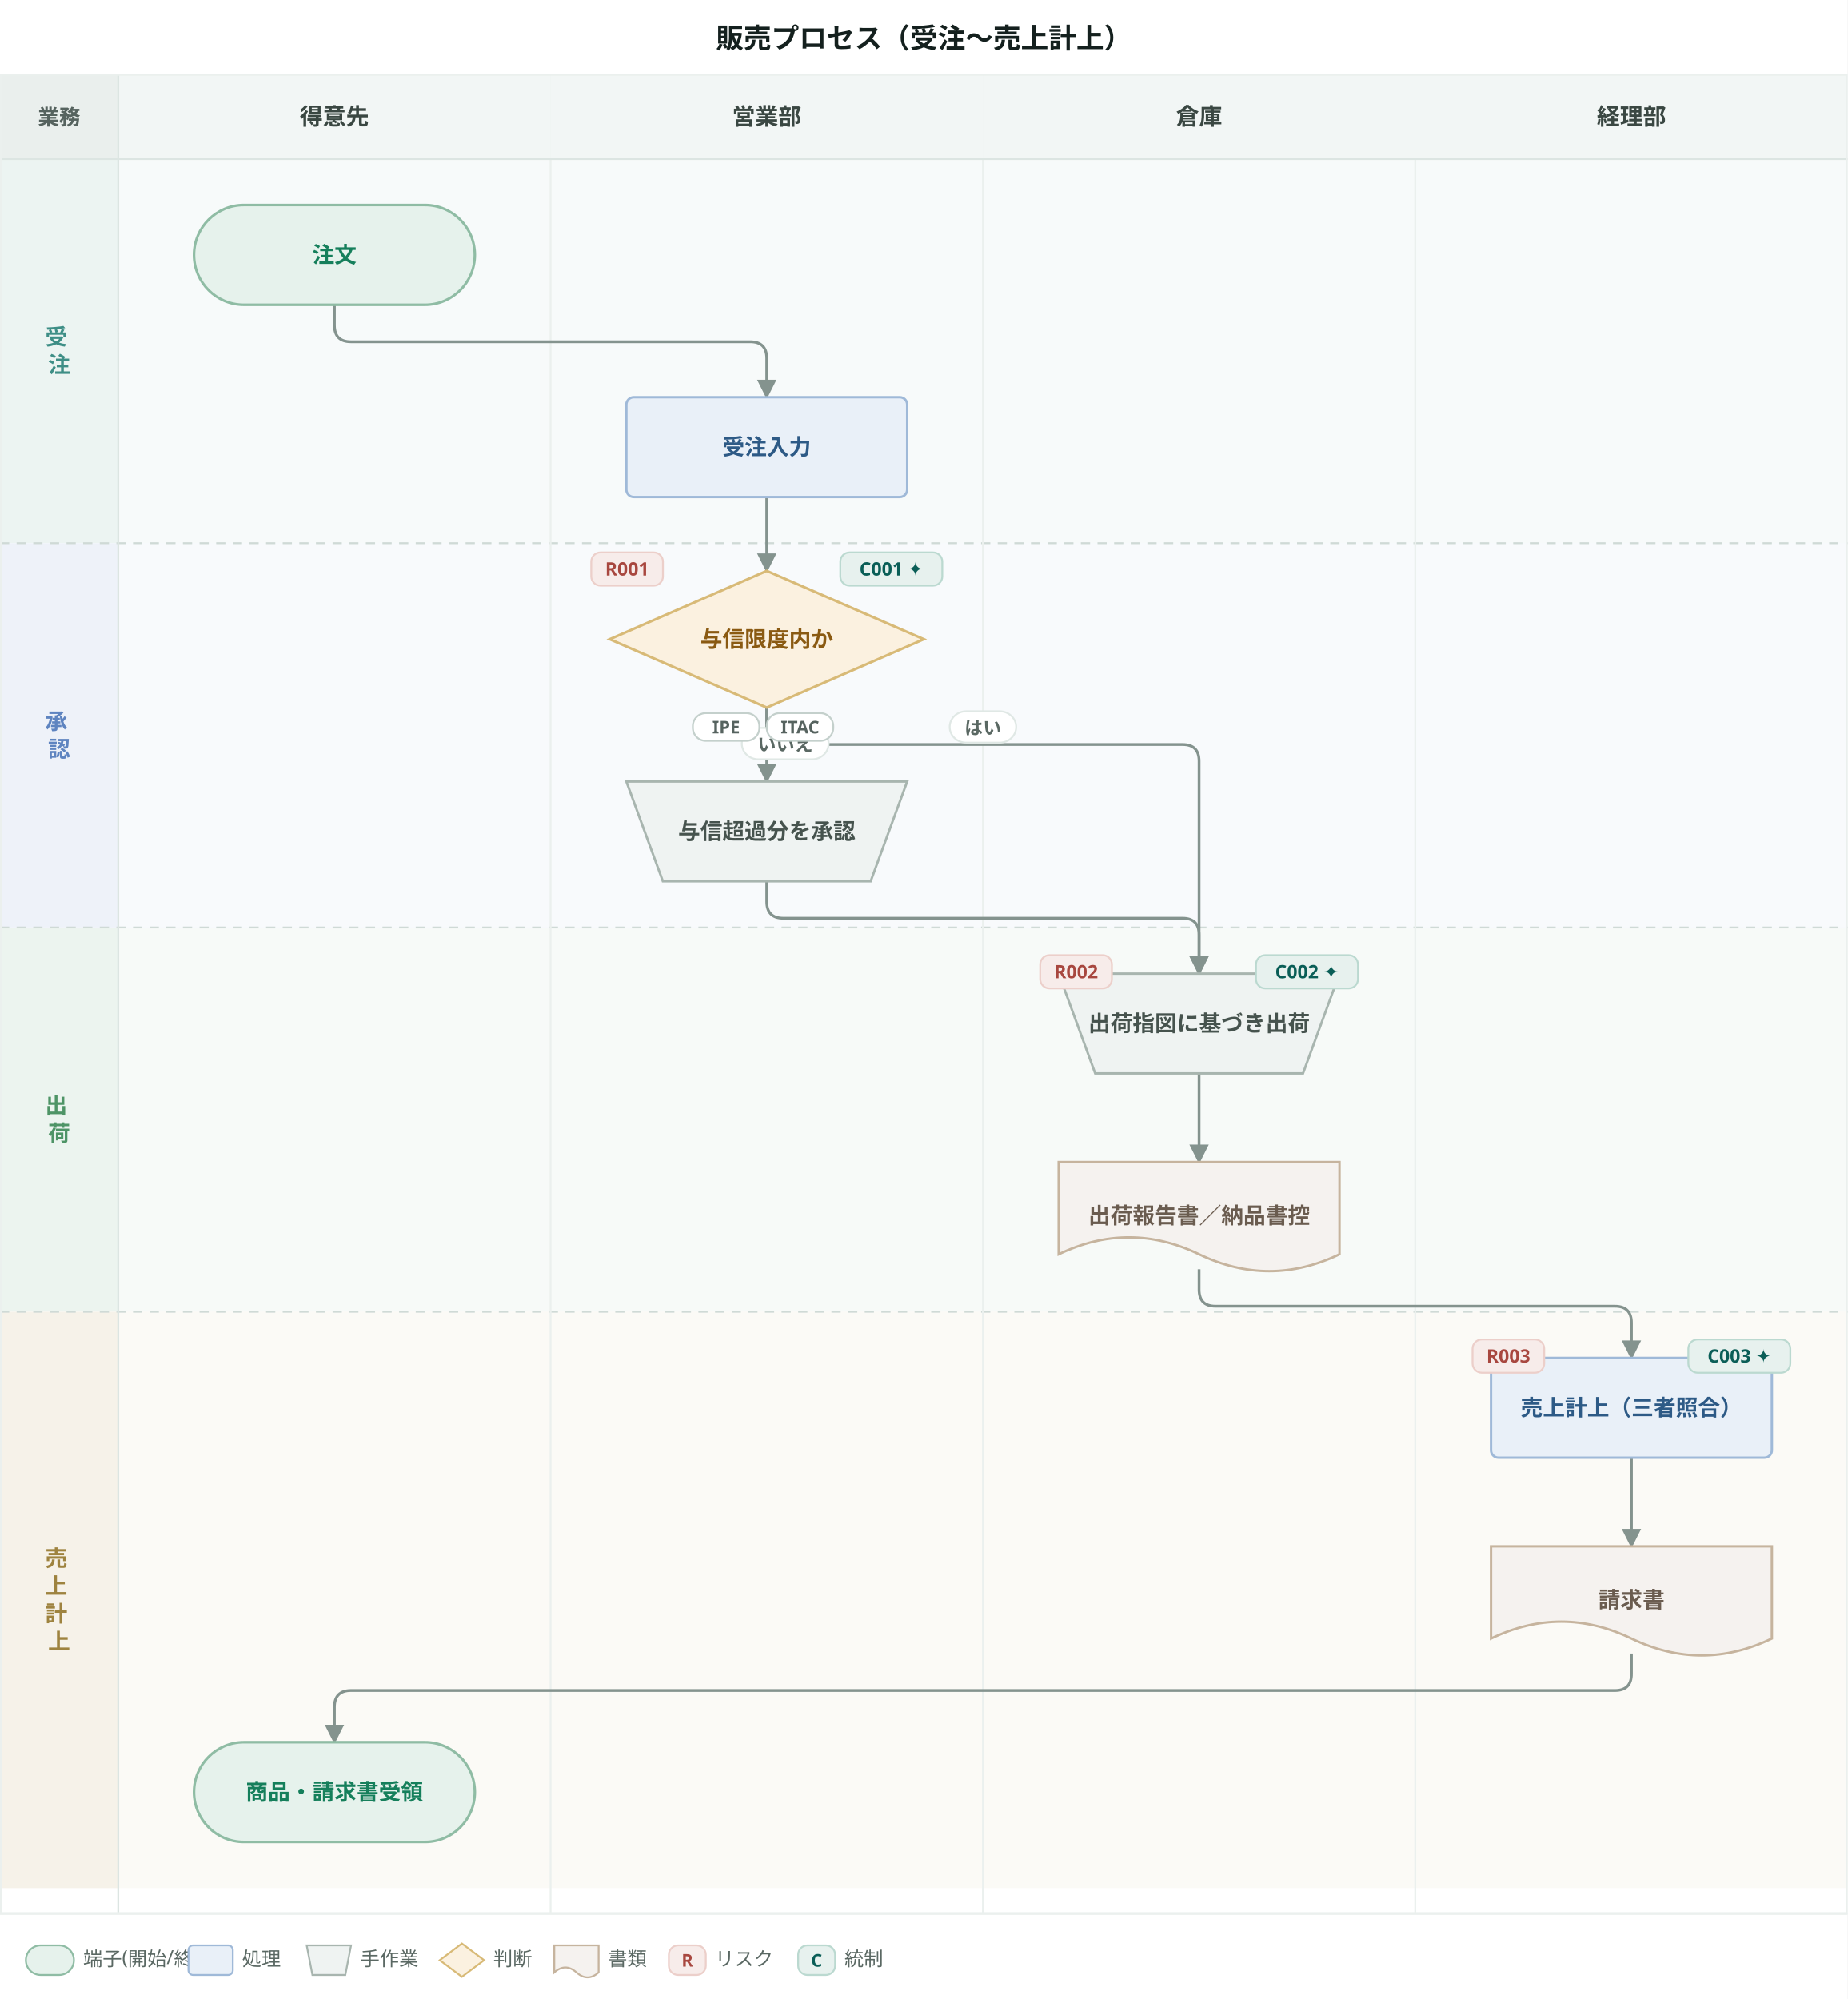
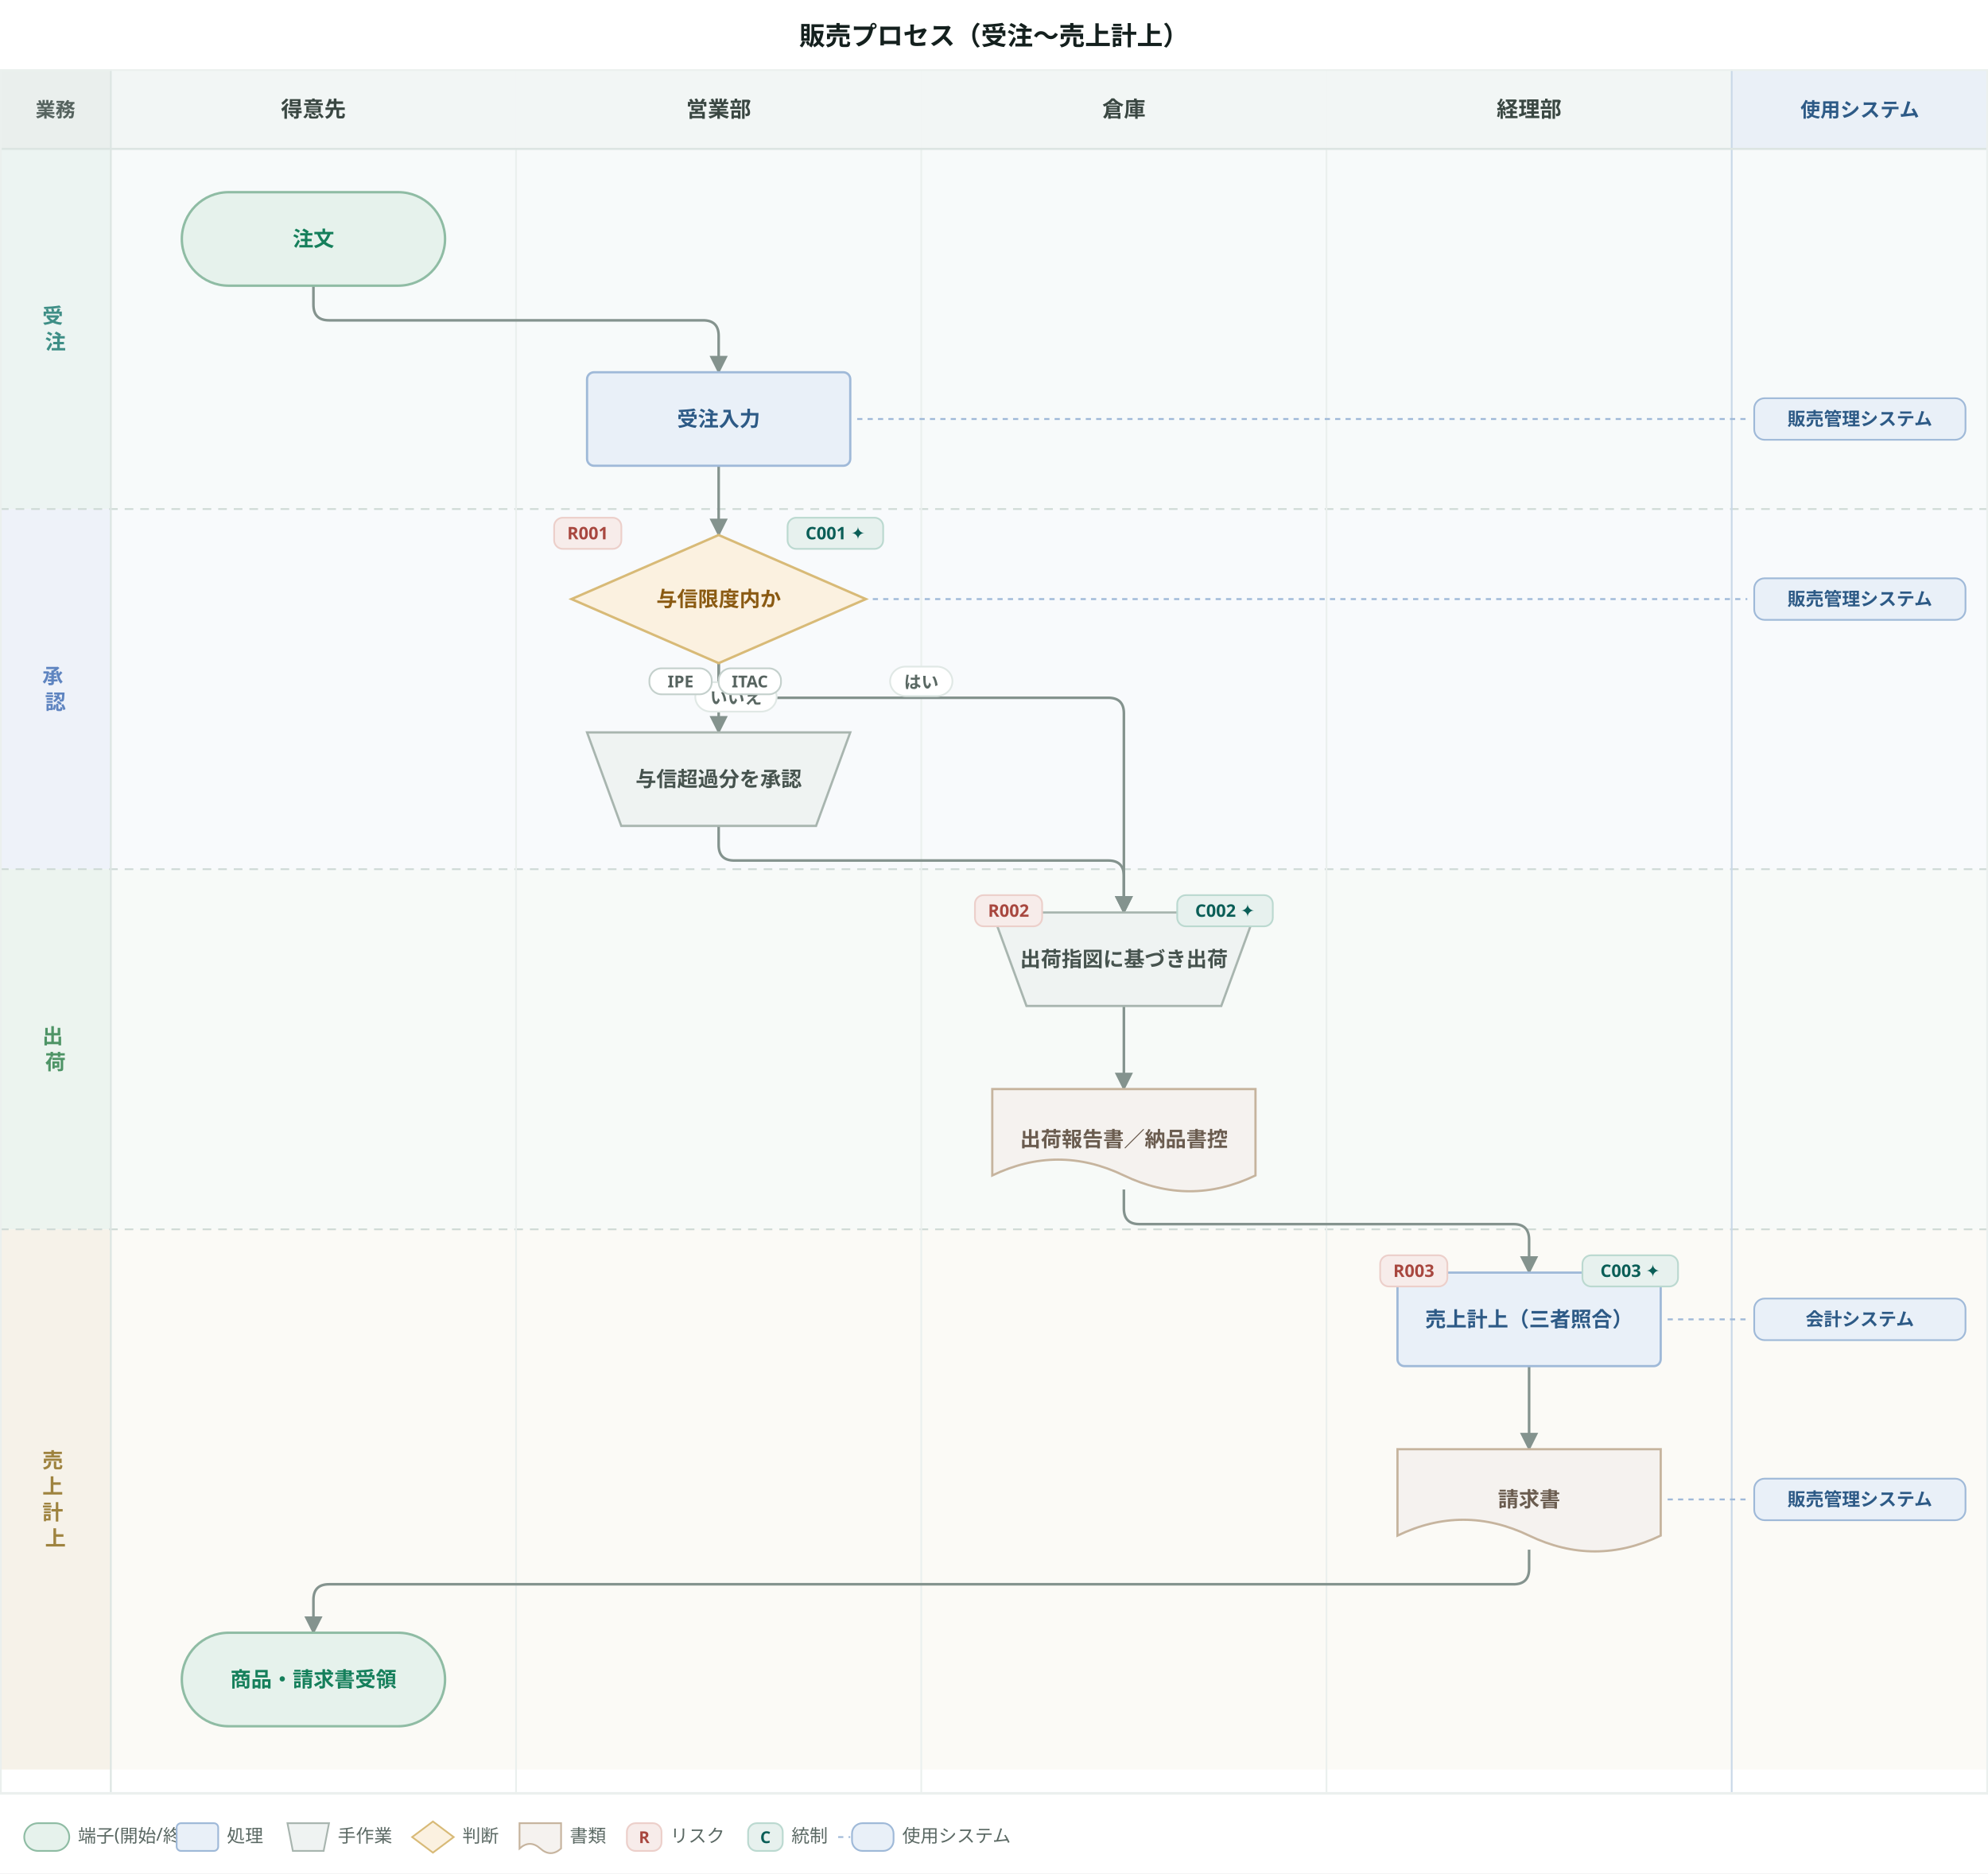
- <svg xmlns="http://www.w3.org/2000/svg" width="1000" height="1082" viewBox="0 0 1000 1082" font-family="'IBM Plex Sans JP',system-ui,'Hiragino Kaku Gothic ProN','Yu Gothic','Meiryo',sans-serif">
+ <svg xmlns="http://www.w3.org/2000/svg" width="1148" height="1082" viewBox="0 0 1148 1082" font-family="'IBM Plex Sans JP',system-ui,'Hiragino Kaku Gothic ProN','Yu Gothic','Meiryo',sans-serif">
  <defs>
    <marker id="arr" viewBox="0 0 10 10" refX="9" refY="5" markerWidth="7" markerHeight="7" orient="auto-start-reverse">
      <path d="M0,0 L10,5 L0,10 z" fill="#84938E" />
    </marker>
  </defs>
-   <rect width="1000" height="1082" fill="#fff" />
-   <text x="500" y="26" text-anchor="middle" font-size="15" font-weight="700" fill="#14201E">販売プロセス（受注〜売上計上）</text>
+   <rect width="1148" height="1082" fill="#fff" />
+   <text x="574" y="26" text-anchor="middle" font-size="15" font-weight="700" fill="#14201E">販売プロセス（受注〜売上計上）</text>
  <g transform="translate(0,40)">
-     <rect x="64" y="46" width="936" height="208" fill="#ECF4F2" opacity="0.42" />
+     <rect x="64" y="46" width="1084" height="208" fill="#ECF4F2" opacity="0.42" />
    <rect x="0" y="46" width="64" height="208" fill="#ECF4F2" />
    <text text-anchor="middle" font-size="12" fill="#3E8E86" font-weight="600">
      <tspan x="32" y="146.7">受</tspan>
      <tspan x="32" y="161.7">注</tspan>
    </text>
-     <rect x="64" y="254" width="936" height="208" fill="#EEF2F9" opacity="0.42" />
+     <rect x="64" y="254" width="1084" height="208" fill="#EEF2F9" opacity="0.42" />
    <rect x="0" y="254" width="64" height="208" fill="#EEF2F9" />
    <text text-anchor="middle" font-size="12" fill="#5E84C0" font-weight="600">
      <tspan x="32" y="354.7">承</tspan>
      <tspan x="32" y="369.7">認</tspan>
    </text>
-     <line x1="0" y1="254" x2="1000" y2="254" stroke="#CFDAD6" stroke-dasharray="5 4" />
-     <rect x="64" y="462" width="936" height="208" fill="#ECF4EF" opacity="0.42" />
+     <line x1="0" y1="254" x2="1148" y2="254" stroke="#CFDAD6" stroke-dasharray="5 4" />
+     <rect x="64" y="462" width="1084" height="208" fill="#ECF4EF" opacity="0.42" />
    <rect x="0" y="462" width="64" height="208" fill="#ECF4EF" />
    <text text-anchor="middle" font-size="12" fill="#4E9466" font-weight="600">
      <tspan x="32" y="562.7">出</tspan>
      <tspan x="32" y="577.7">荷</tspan>
    </text>
-     <line x1="0" y1="462" x2="1000" y2="462" stroke="#CFDAD6" stroke-dasharray="5 4" />
-     <rect x="64" y="670" width="936" height="312" fill="#F6F2E9" opacity="0.42" />
+     <line x1="0" y1="462" x2="1148" y2="462" stroke="#CFDAD6" stroke-dasharray="5 4" />
+     <rect x="64" y="670" width="1084" height="312" fill="#F6F2E9" opacity="0.42" />
    <rect x="0" y="670" width="64" height="312" fill="#F6F2E9" />
    <text text-anchor="middle" font-size="12" fill="#9E833F" font-weight="600">
      <tspan x="32" y="807.7">売</tspan>
      <tspan x="32" y="822.7">上</tspan>
      <tspan x="32" y="837.7">計</tspan>
      <tspan x="32" y="852.7">上</tspan>
    </text>
-     <line x1="0" y1="670" x2="1000" y2="670" stroke="#CFDAD6" stroke-dasharray="5 4" />
+     <line x1="0" y1="670" x2="1148" y2="670" stroke="#CFDAD6" stroke-dasharray="5 4" />
    <line x1="298" y1="0" x2="298" y2="996" stroke="#EBF0EE" />
    <line x1="532" y1="0" x2="532" y2="996" stroke="#EBF0EE" />
    <line x1="766" y1="0" x2="766" y2="996" stroke="#EBF0EE" />
    <rect x="64" y="0" width="234" height="46" fill="#F2F6F5" />
    <text x="181" y="27.5" text-anchor="middle" font-size="12.5" font-weight="700" fill="#3A4742">得意先</text>
    <rect x="298" y="0" width="234" height="46" fill="#F2F6F5" />
    <text x="415" y="27.5" text-anchor="middle" font-size="12.5" font-weight="700" fill="#3A4742">営業部</text>
    <rect x="532" y="0" width="234" height="46" fill="#F2F6F5" />
    <text x="649" y="27.5" text-anchor="middle" font-size="12.5" font-weight="700" fill="#3A4742">倉庫</text>
    <rect x="766" y="0" width="234" height="46" fill="#F2F6F5" />
    <text x="883" y="27.5" text-anchor="middle" font-size="12.5" font-weight="700" fill="#3A4742">経理部</text>
    <rect x="0" y="0" width="64" height="46" fill="#EAEFED" />
    <text x="32" y="27.5" text-anchor="middle" font-size="11.5" font-weight="700" fill="#56635F">業務</text>
    <line x1="64" y1="0" x2="64" y2="996" stroke="#DCE5E2" stroke-width="1" />
-     <line x1="0" y1="46" x2="1000" y2="46" stroke="#DCE5E2" stroke-width="1.2" />
-     <rect x="0.5" y="0.5" width="999" height="995" fill="none" stroke="#EBF0EE" />
+     <rect x="1000" y="0" width="148" height="46" fill="#EAF0F7" />
+     <text x="1074" y="27.5" text-anchor="middle" font-size="11.5" font-weight="700" fill="#2D5A86">使用システム</text>
+     <line x1="1000" y1="0" x2="1000" y2="996" stroke="#C9D8E8" stroke-width="1" />
+     <line x1="0" y1="46" x2="1148" y2="46" stroke="#DCE5E2" stroke-width="1.2" />
+     <rect x="0.5" y="0.5" width="1147" height="995" fill="none" stroke="#EBF0EE" />
    <path d="M 181 125 L 181 136 Q 181 145 190 145 L 406 145 Q 415 145 415 154 L 415 175" fill="none" stroke="#84938E" stroke-width="1.5" marker-end="url(#arr)" />
    <path d="M 415 229 L 415 269" fill="none" stroke="#84938E" stroke-width="1.5" marker-end="url(#arr)" />
    <path d="M 415 343 L 415 354 Q 415 363 424 363 L 640 363 Q 649 363 649 372 L 649 487" fill="none" stroke="#84938E" stroke-width="1.5" marker-end="url(#arr)" />
    <rect x="514" y="345" width="36" height="17" rx="9" fill="#fff" stroke="#E0E8E5" />
    <text x="532" y="357.5" text-anchor="middle" font-size="10" font-weight="600" fill="#5A6863">はい</text>
    <path d="M 415 343 L 415 383" fill="none" stroke="#84938E" stroke-width="1.5" marker-end="url(#arr)" />
    <rect x="401.5" y="354" width="47" height="17" rx="9" fill="#fff" stroke="#E0E8E5" />
    <text x="425" y="366.5" text-anchor="middle" font-size="10" font-weight="600" fill="#5A6863">いいえ</text>
    <path d="M 415 437 L 415 448 Q 415 457 424 457 L 640 457 Q 649 457 649 466 L 649 487" fill="none" stroke="#84938E" stroke-width="1.5" marker-end="url(#arr)" />
    <path d="M 649 541 L 649 589" fill="none" stroke="#84938E" stroke-width="1.5" marker-end="url(#arr)" />
    <path d="M 649 647 L 649 658 Q 649 667 658 667 L 874 667 Q 883 667 883 676 L 883 695" fill="none" stroke="#84938E" stroke-width="1.5" marker-end="url(#arr)" />
    <path d="M 883 749 L 883 797" fill="none" stroke="#84938E" stroke-width="1.5" marker-end="url(#arr)" />
    <path d="M 883 855 L 883 866 Q 883 875 874 875 L 190 875 Q 181 875 181 884 L 181 903" fill="none" stroke="#84938E" stroke-width="1.5" marker-end="url(#arr)" />
+     <line x1="495" y1="202" x2="1009" y2="202" stroke="#9FB9D8" stroke-width="1.1" stroke-dasharray="3 3" />
+     <rect x="1013" y="190" width="122" height="24" rx="6" fill="#E9F0F8" stroke="#9FB9D8" />
+     <text text-anchor="middle" font-size="10.5" fill="#2D5A86" font-weight="600">
+       <tspan x="1074" y="205.64">販売管理システム</tspan>
+     </text>
+     <line x1="504" y1="306" x2="1009" y2="306" stroke="#9FB9D8" stroke-width="1.1" stroke-dasharray="3 3" />
+     <rect x="1013" y="294" width="122" height="24" rx="6" fill="#E9F0F8" stroke="#9FB9D8" />
+     <text text-anchor="middle" font-size="10.5" fill="#2D5A86" font-weight="600">
+       <tspan x="1074" y="309.64">販売管理システム</tspan>
+     </text>
+     <line x1="963" y1="722" x2="1009" y2="722" stroke="#9FB9D8" stroke-width="1.1" stroke-dasharray="3 3" />
+     <rect x="1013" y="710" width="122" height="24" rx="6" fill="#E9F0F8" stroke="#9FB9D8" />
+     <text text-anchor="middle" font-size="10.5" fill="#2D5A86" font-weight="600">
+       <tspan x="1074" y="725.64">会計システム</tspan>
+     </text>
+     <line x1="963" y1="826" x2="1009" y2="826" stroke="#9FB9D8" stroke-width="1.1" stroke-dasharray="3 3" />
+     <rect x="1013" y="814" width="122" height="24" rx="6" fill="#E9F0F8" stroke="#9FB9D8" />
+     <text text-anchor="middle" font-size="10.5" fill="#2D5A86" font-weight="600">
+       <tspan x="1074" y="829.64">販売管理システム</tspan>
+     </text>
    <g style="cursor:pointer">
      <rect x="105" y="71" width="152" height="54" rx="27" ry="27" fill="#E6F2EC" stroke="#8FBCA4" stroke-width="1.4" />
      <text text-anchor="middle" font-size="12" fill="#157F5B" font-weight="600">
        <tspan x="181" y="102.2">注文</tspan>
      </text>
    </g>
    <g style="cursor:pointer">
      <rect x="339" y="175" width="152" height="54" rx="4" fill="#E9F0F8" stroke="#9FB9D8" stroke-width="1.3" />
      <text text-anchor="middle" font-size="12" fill="#2D5A86" font-weight="600">
        <tspan x="415" y="206.2">受注入力</tspan>
      </text>
    </g>
    <g style="cursor:pointer">
      <polygon points="415,269 500,306 415,343 330,306" fill="#FBF1E0" stroke="#D8BA77" stroke-width="1.4" />
      <text text-anchor="middle" font-size="12" fill="#8A5A12" font-weight="600">
        <tspan x="415" y="310.2">与信限度内か</tspan>
      </text>
      <rect x="454.8" y="259" width="55.2" height="18" rx="5" fill="#E7F1EE" stroke="#BBD9D0" />
      <text x="482.4" y="271.5" text-anchor="middle" font-size="10" font-weight="700" fill="#0A5E57">C001 ✦</text>
      <rect x="320" y="259" width="38.8" height="18" rx="5" fill="#F7ECEA" stroke="#ECCFCA" />
      <text x="339.4" y="271.5" text-anchor="middle" font-size="10" font-weight="700" fill="#A8473F">R001</text>
      <rect x="375" y="346" width="36" height="15" rx="7" fill="#fff" stroke="#C4D0CC" />
      <text x="393" y="357" text-anchor="middle" font-size="9.5" font-weight="700" fill="#56635F">IPE</text>
      <rect x="415" y="346" width="36" height="15" rx="7" fill="#fff" stroke="#C4D0CC" />
      <text x="433" y="357" text-anchor="middle" font-size="9.5" font-weight="700" fill="#56635F">ITAC</text>
    </g>
    <g style="cursor:pointer">
      <polygon points="339,383 491,383 471.24,437 358.76,437" fill="#EFF3F2" stroke="#A8B5AF" stroke-width="1.3" />
      <text text-anchor="middle" font-size="12" fill="#46534E" font-weight="600">
        <tspan x="415" y="414.2">与信超過分を承認</tspan>
      </text>
    </g>
    <g style="cursor:pointer">
      <polygon points="573,487 725,487 705.24,541 592.76,541" fill="#EFF3F2" stroke="#A8B5AF" stroke-width="1.3" />
      <text text-anchor="middle" font-size="12" fill="#46534E" font-weight="600">
        <tspan x="649" y="518.2">出荷指図に基づき出荷</tspan>
      </text>
      <rect x="679.8" y="477" width="55.2" height="18" rx="5" fill="#E7F1EE" stroke="#BBD9D0" />
      <text x="707.4" y="489.5" text-anchor="middle" font-size="10" font-weight="700" fill="#0A5E57">C002 ✦</text>
      <rect x="563" y="477" width="38.8" height="18" rx="5" fill="#F7ECEA" stroke="#ECCFCA" />
      <text x="582.4" y="489.5" text-anchor="middle" font-size="10" font-weight="700" fill="#A8473F">R002</text>
    </g>
    <g style="cursor:pointer">
      <path d="M 573 589 L 725 589 L 725 638.88 C 699.616 651.06, 674.384 651.06, 649 638.88 C 623.616 626.7, 598.384 626.7, 573 638.88 Z" fill="#F5F2EF" stroke="#C6B49E" stroke-width="1.3" />
      <text text-anchor="middle" font-size="12" fill="#6A5C4F" font-weight="600">
        <tspan x="649" y="622.2">出荷報告書／納品書控</tspan>
      </text>
    </g>
    <g style="cursor:pointer">
      <rect x="807" y="695" width="152" height="54" rx="4" fill="#E9F0F8" stroke="#9FB9D8" stroke-width="1.3" />
      <text text-anchor="middle" font-size="12" fill="#2D5A86" font-weight="600">
        <tspan x="883" y="726.2">売上計上（三者照合）</tspan>
      </text>
      <rect x="913.8" y="685" width="55.2" height="18" rx="5" fill="#E7F1EE" stroke="#BBD9D0" />
      <text x="941.4" y="697.5" text-anchor="middle" font-size="10" font-weight="700" fill="#0A5E57">C003 ✦</text>
      <rect x="797" y="685" width="38.8" height="18" rx="5" fill="#F7ECEA" stroke="#ECCFCA" />
      <text x="816.4" y="697.5" text-anchor="middle" font-size="10" font-weight="700" fill="#A8473F">R003</text>
    </g>
    <g style="cursor:pointer">
      <path d="M 807 797 L 959 797 L 959 846.88 C 933.616 859.06, 908.384 859.06, 883 846.88 C 857.616 834.7, 832.384 834.7, 807 846.88 Z" fill="#F5F2EF" stroke="#C6B49E" stroke-width="1.3" />
      <text text-anchor="middle" font-size="12" fill="#6A5C4F" font-weight="600">
        <tspan x="883" y="830.2">請求書</tspan>
      </text>
    </g>
    <g style="cursor:pointer">
      <rect x="105" y="903" width="152" height="54" rx="27" ry="27" fill="#E6F2EC" stroke="#8FBCA4" stroke-width="1.4" />
      <text text-anchor="middle" font-size="12" fill="#157F5B" font-weight="600">
        <tspan x="181" y="934.2">商品・請求書受領</tspan>
      </text>
    </g>
  </g>
  <g transform="translate(0,1036)">
-     <line x1="0" y1="0" x2="1000" y2="0" stroke="#EBF0EE" />
+     <line x1="0" y1="0" x2="1148" y2="0" stroke="#EBF0EE" />
    <rect x="14" y="17" width="26" height="16" rx="8" fill="#E6F2EC" stroke="#8FBCA4" />
    <text x="45" y="28" font-size="10.5" fill="#5A6863">端子(開始/終了)</text>
    <rect x="102" y="17" width="24" height="16" rx="2.5" fill="#E9F0F8" stroke="#9FB9D8" />
    <text x="131" y="28" font-size="10.5" fill="#5A6863">処理</text>
    <polygon points="166,17 190,17 186.9,33 169.1,33" fill="#EFF3F2" stroke="#A8B5AF" />
    <text x="195" y="28" font-size="10.5" fill="#5A6863">手作業</text>
    <polygon points="250,16 262,25 250,34 238,25" fill="#FBF1E0" stroke="#D8BA77" />
    <text x="267" y="28" font-size="10.5" fill="#5A6863">判断</text>
    <path d="M 300 17 L 324 17 L 324 31.62 C 319.992 35.19, 316.008 35.19, 312 31.62 C 307.992 28.05, 304.008 28.05, 300 31.62 Z" fill="#F5F2EF" stroke="#C6B49E" />
    <text x="329" y="28" font-size="10.5" fill="#5A6863">書類</text>
    <rect x="362" y="17" width="20" height="16" rx="5" fill="#F7ECEA" stroke="#ECCFCA" />
    <text x="372" y="28.5" text-anchor="middle" font-size="9.5" font-weight="700" fill="#A8473F">R</text>
    <text x="387" y="28" font-size="10.5" fill="#5A6863">リスク</text>
    <rect x="432" y="17" width="20" height="16" rx="5" fill="#E7F1EE" stroke="#BBD9D0" />
    <text x="442" y="28.5" text-anchor="middle" font-size="9.5" font-weight="700" fill="#0A5E57">C</text>
    <text x="457" y="28" font-size="10.5" fill="#5A6863">統制</text>
+     <rect x="492" y="17" width="24" height="16" rx="6" fill="#E9F0F8" stroke="#9FB9D8" />
+     <line x1="484" y1="25" x2="491" y2="25" stroke="#9FB9D8" stroke-dasharray="3 3" />
+     <text x="521" y="28" font-size="10.5" fill="#5A6863">使用システム</text>
  </g>
</svg>
